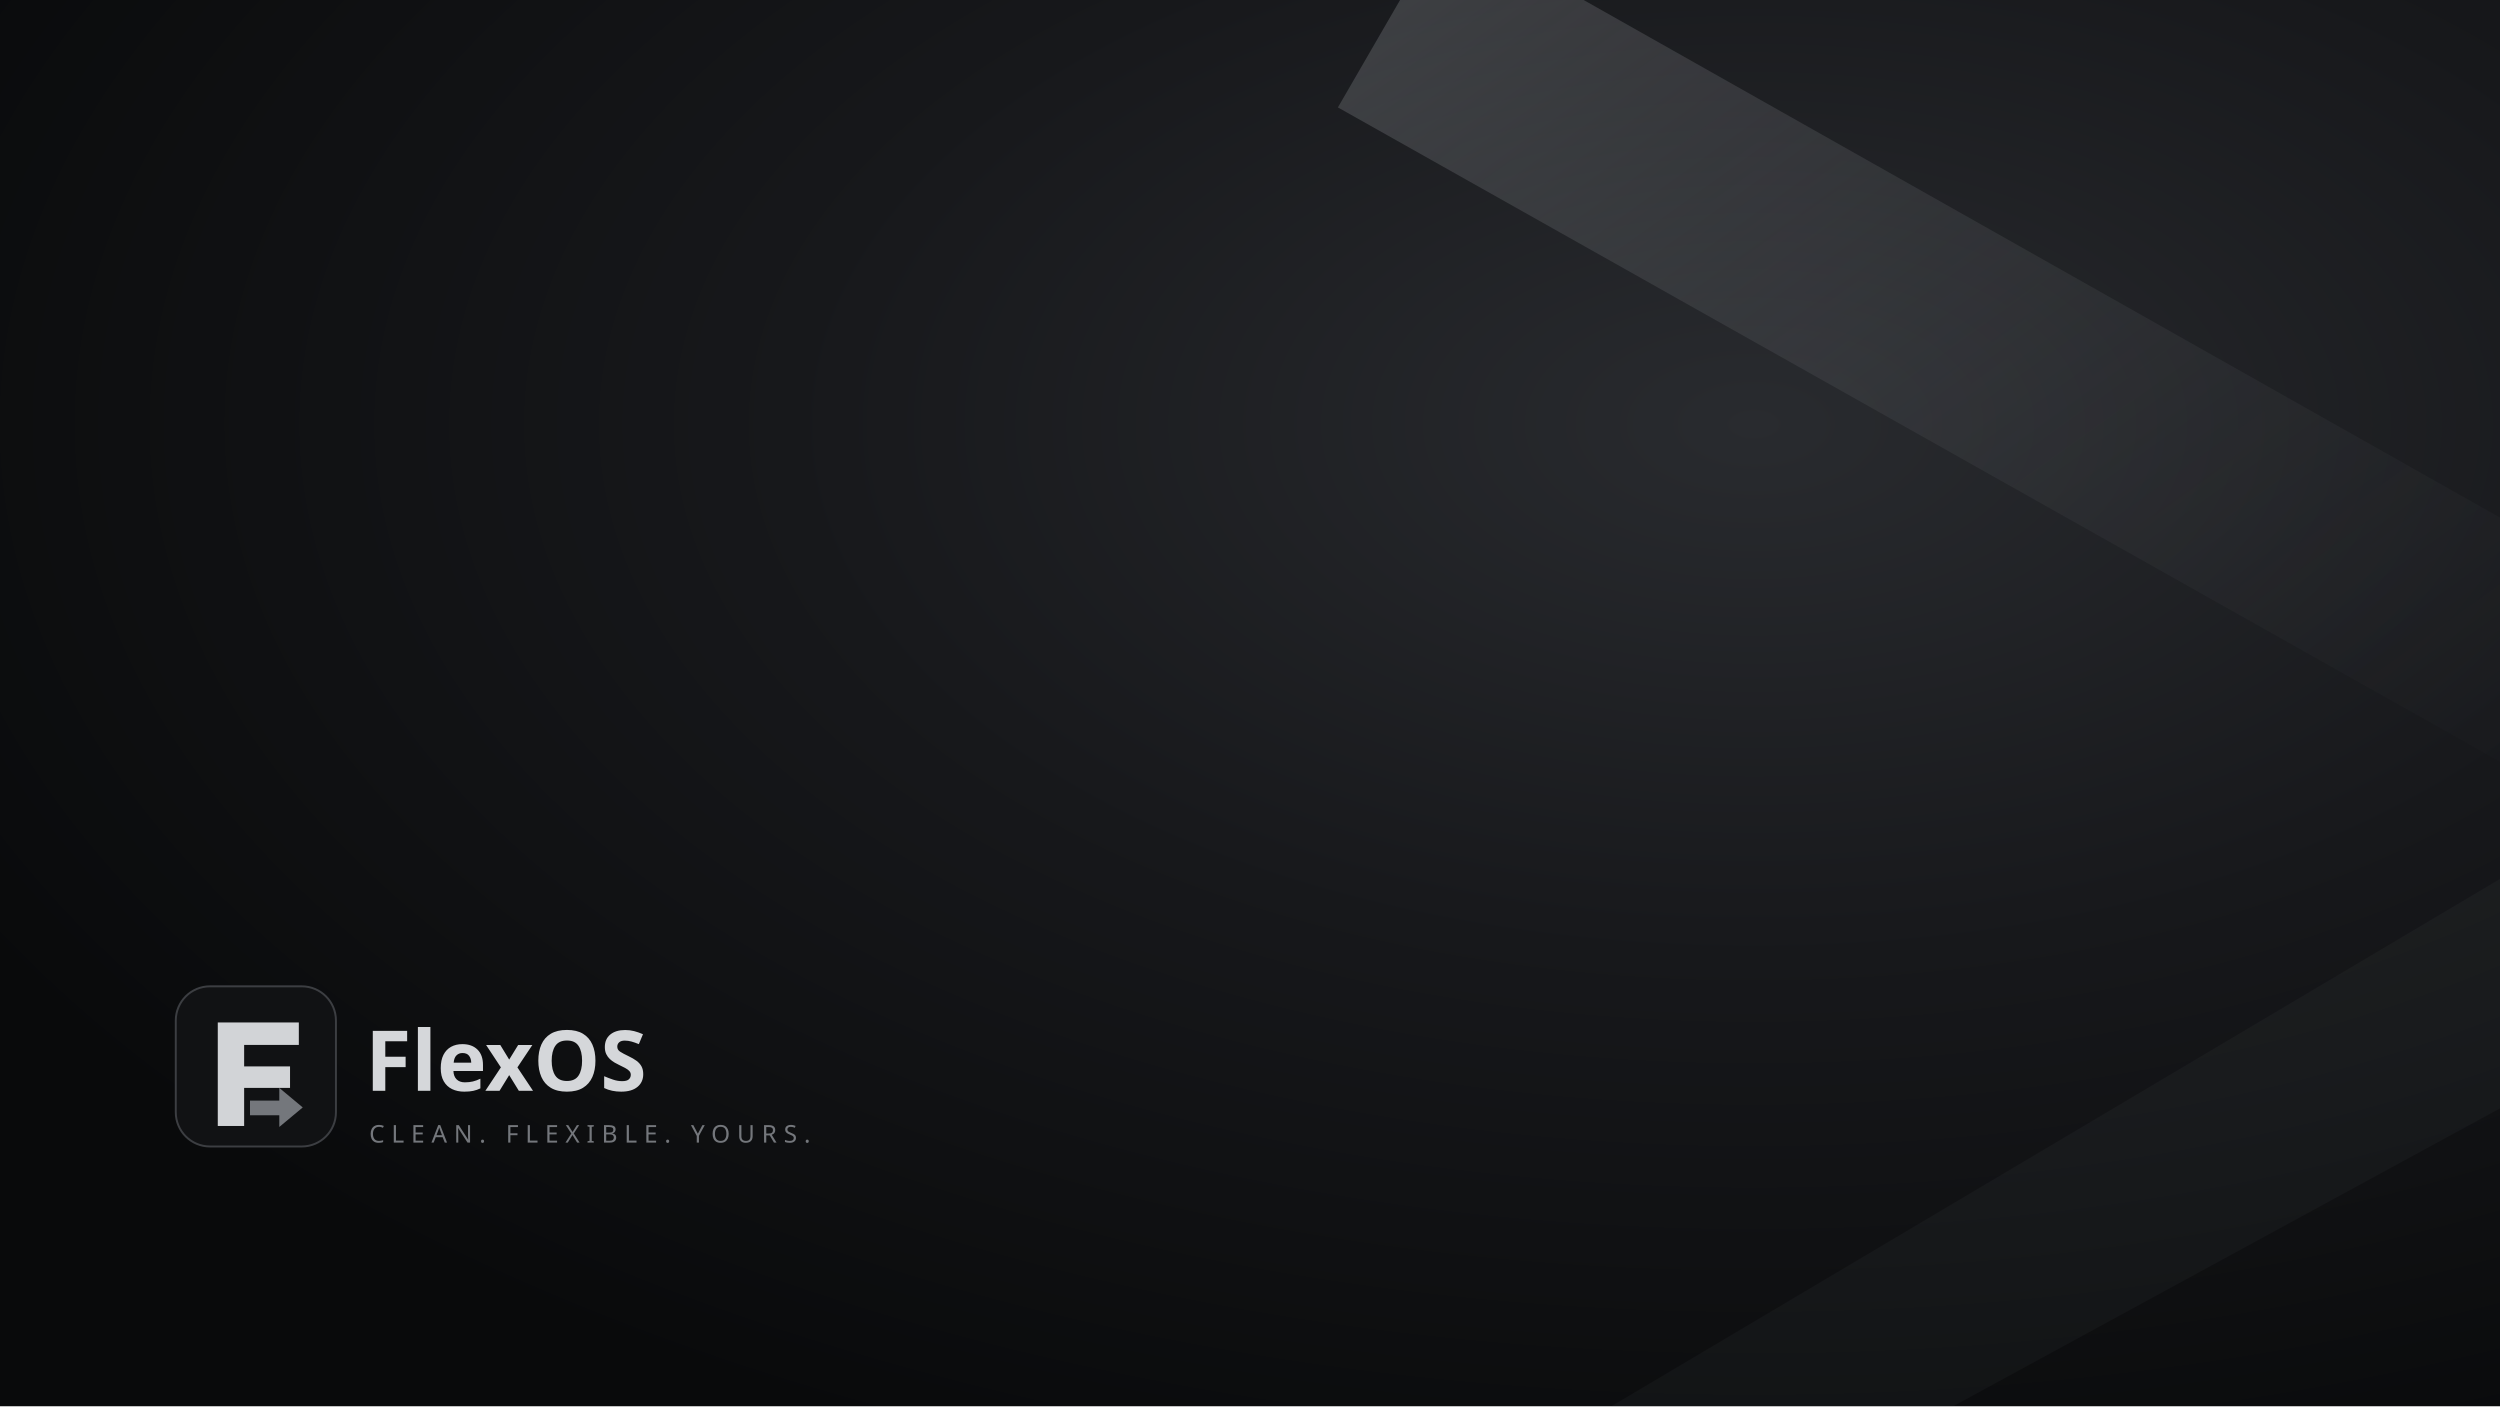
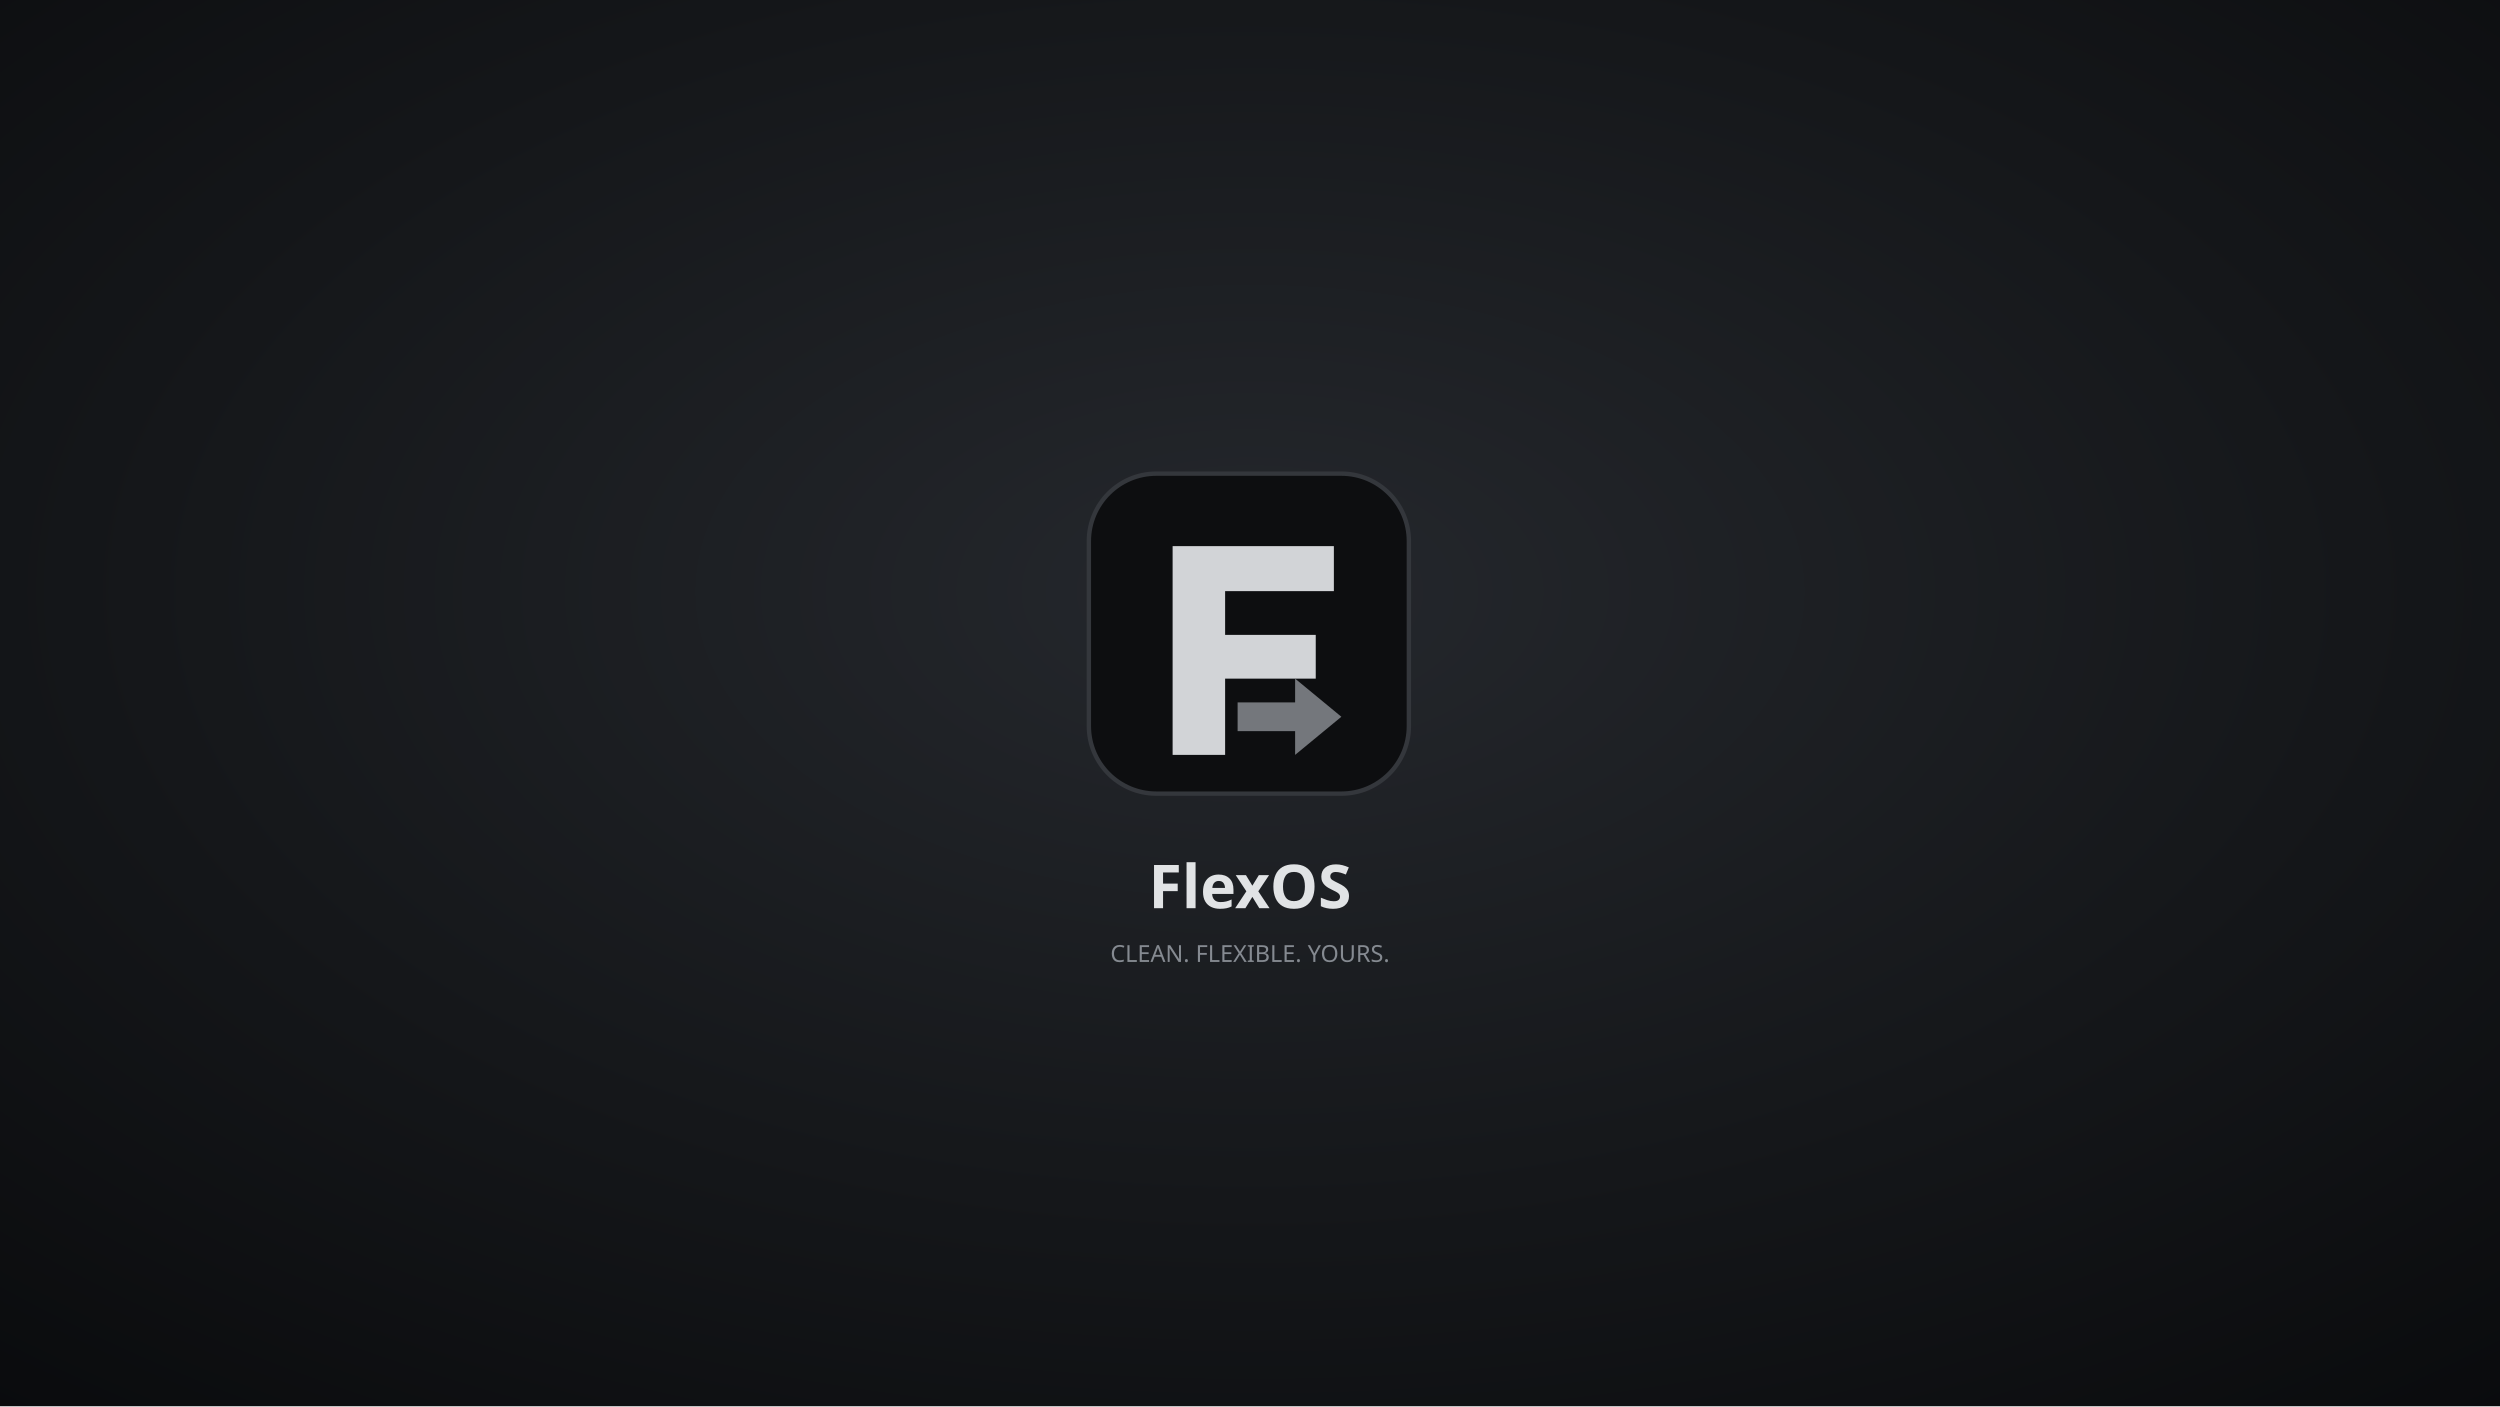
<svg xmlns="http://www.w3.org/2000/svg" width="2560" height="1440" viewBox="0 0 2560 1440">
  <defs>
-     <radialGradient id="g" cx="70%" cy="30%" r="80%">
-       <stop offset="0" stop-color="#292b2f" />
-       <stop offset="0.48" stop-color="#17181b" />
-       <stop offset="1" stop-color="#090a0b" />
+     <radialGradient id="bg" cx="50%" cy="42%" r="80%">
+       <stop offset="0" stop-color="#25282d" />
+       <stop offset=".55" stop-color="#15171a" />
+       <stop offset="1" stop-color="#090a0c" />
    </radialGradient>
-     <linearGradient id="line" x1="0" y1="0" x2="1" y2="1">
-       <stop offset="0" stop-color="#a9acb1" stop-opacity=".28" />
-       <stop offset="1" stop-color="#4a4d52" stop-opacity=".03" />
-     </linearGradient>
  </defs>
-   <rect width="2560" height="1440" fill="url(#g)" />
-   <path d="M1480 -80L2560 530v250L1370 110z" fill="url(#line)" />
-   <path d="M1650 1440L2560 900v235l-560 305z" fill="#70737a" opacity=".07" />
-   <g transform="translate(180 1010)">
-     <rect width="164" height="164" rx="35" fill="#111214" stroke="#3c3e42" stroke-width="2" />
-     <path d="M43 37h83v23H70v22h47v22H70v39H43z" fill="#d2d4d7" />
-     <path d="M106 104l24 20-24 20v-12H76v-15h30z" fill="#74777c" />
+   <rect width="2560" height="1440" fill="url(#bg)" />
+   <g transform="translate(1115 485) scale(.64)">
+     <rect width="512" height="512" rx="108" fill="#0d0e10" stroke="#34373c" stroke-width="7" />
+     <path d="M134 116h258v72H218v70h145v70H218v122h-84z" fill="#d2d4d7" />
+     <path d="M330 328l74 61-74 61v-38h-92v-46h92z" fill="#74777c" />
  </g>
-   <text x="374" y="1117" font-family="sans-serif" font-size="86" font-weight="600" fill="#d5d7da">FlexOS</text>
-   <text x="378" y="1170" font-family="sans-serif" font-size="25" letter-spacing="7" fill="#74777c">CLEAN. FLEXIBLE. YOURS.</text>
+   <text x="1280" y="930" text-anchor="middle" font-family="sans-serif" font-size="62" font-weight="600" fill="#e1e3e5">FlexOS</text>
+   <text x="1280" y="985" text-anchor="middle" font-family="sans-serif" font-size="24" fill="#858a91">CLEAN. FLEXIBLE. YOURS.</text>
</svg>
